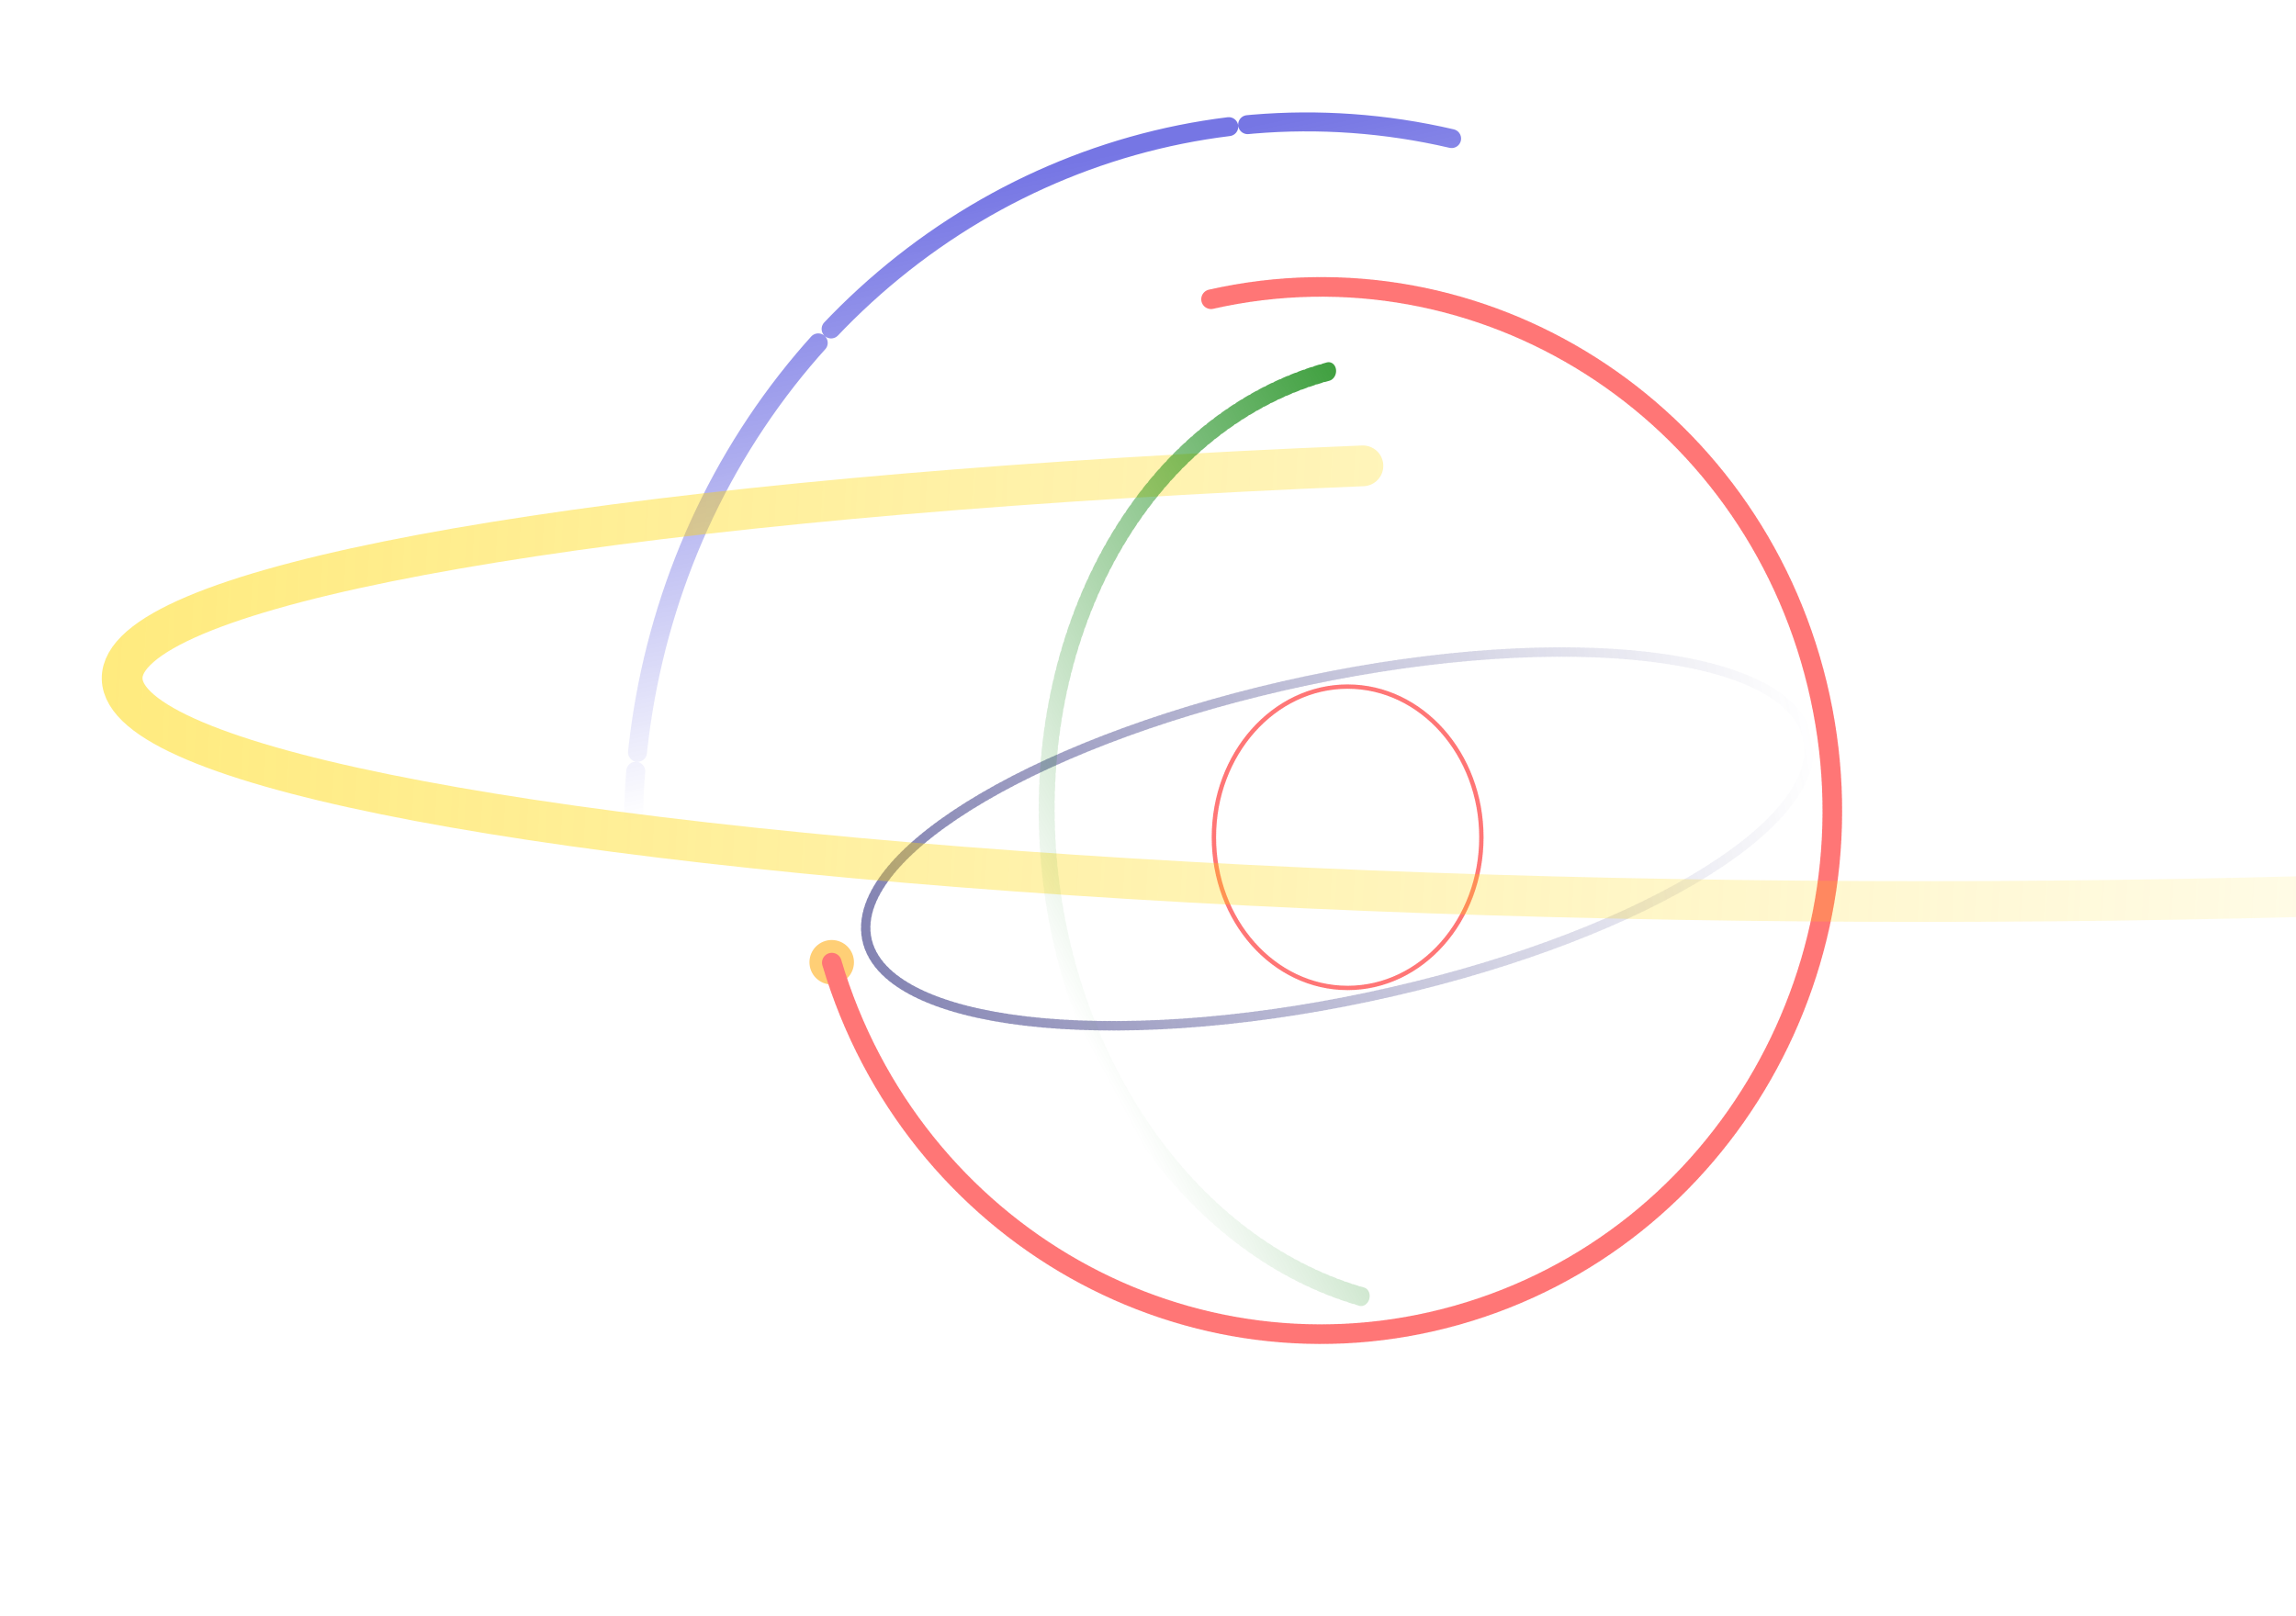
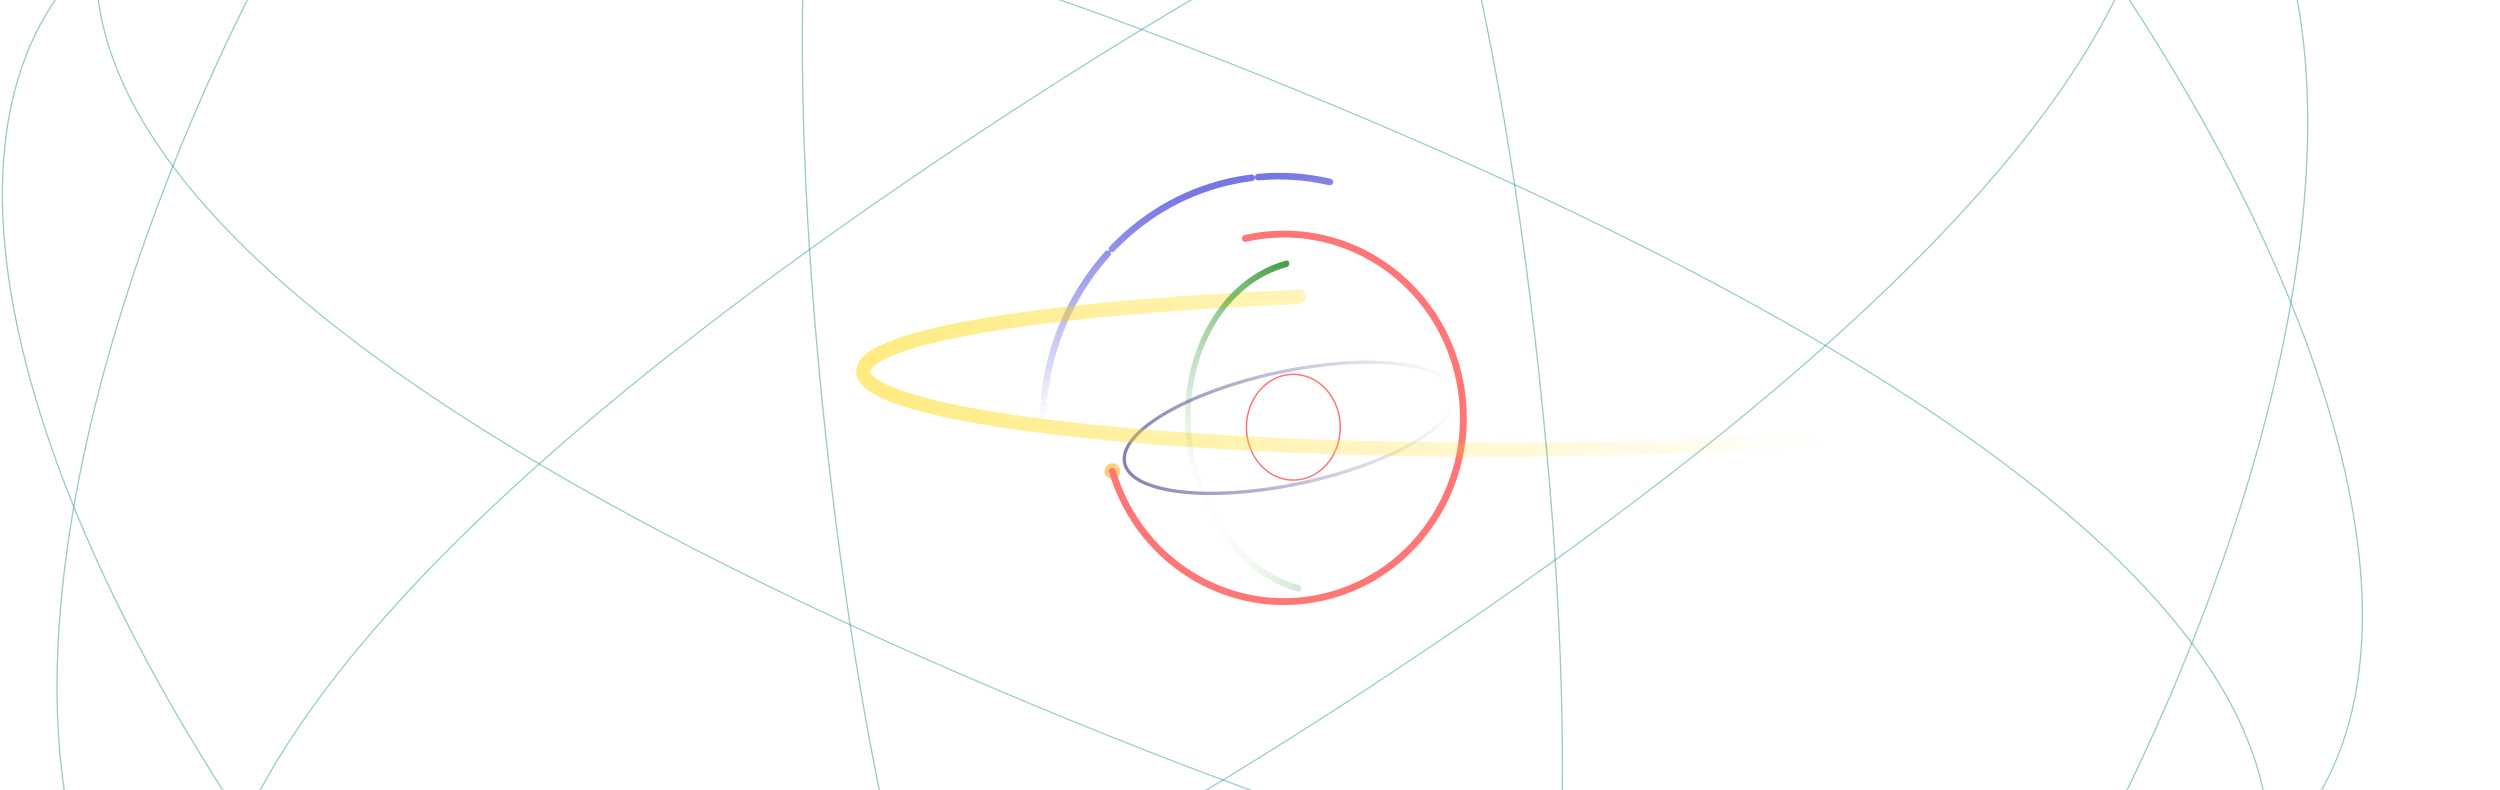
- <svg xmlns="http://www.w3.org/2000/svg" xmlns:ns2="http://www.openswatchbook.org/uri/2009/osb" xmlns:xlink="http://www.w3.org/1999/xlink" version="1.1" id="svg12366" viewBox="0 0 612.283 430.866" width="162mm" height="114mm">
+ <svg xmlns="http://www.w3.org/2000/svg" xmlns:ns2="http://www.openswatchbook.org/uri/2009/osb" xmlns:xlink="http://www.w3.org/1999/xlink" version="1.1" id="svg12366" viewBox="0 0 1900 600" width="1900" height="600">
  <defs id="defs12370">
    <marker orient="auto" refY="0" refX="0" id="marker1324" style="overflow:visible">
      <path id="path1020" d="m -2.5,-1 c 0,2.76 -2.24,5 -5,5 -2.76,0 -5,-2.24 -5,-5 0,-2.76 2.24,-5 5,-5 2.76,0 5,2.24 5,5 z" style="fill:#008000;fill-opacity:1;fill-rule:evenodd;stroke:#008000;stroke-width:1pt;stroke-opacity:1" transform="matrix(0.2,0,0,0.2,1.48,0.2)" />
    </marker>
    <linearGradient id="linearGradient1257">
      <stop style="stop-color:#008000;stop-opacity:1;" offset="0" id="stop1253" />
      <stop style="stop-color:#008000;stop-opacity:0;" offset="1" id="stop1255" />
    </linearGradient>
    <marker orient="auto" refY="0" refX="0" id="DotM" style="overflow:visible">
      <path id="path1017" d="m -2.5,-1 c 0,2.76 -2.24,5 -5,5 -2.76,0 -5,-2.24 -5,-5 0,-2.76 2.24,-5 5,-5 2.76,0 5,2.24 5,5 z" style="fill:#008000;fill-opacity:1;fill-rule:evenodd;stroke:#008000;stroke-width:1pt;stroke-opacity:1" transform="matrix(0.4,0,0,0.4,2.96,0.4)" />
    </marker>
    <linearGradient id="linearGradient867">
      <stop style="stop-color:#ffd700;stop-opacity:1;" offset="0" id="stop863" />
      <stop style="stop-color:#ffd700;stop-opacity:0;" offset="1" id="stop865" />
    </linearGradient>
    <marker orient="auto" refY="0" refX="0" id="marker26486" style="overflow:visible">
      <path id="path26484" style="fill:#006400;fill-opacity:1;fill-rule:evenodd;stroke:#006400;stroke-width:0.625;stroke-linejoin:round;stroke-opacity:1" d="M 8.719,4.034 -2.207,0.016 8.719,-4.002 c -1.745,2.372 -1.735,5.617 -6e-7,8.035 z" transform="matrix(-0.3,0,0,-0.3,0.69,0)" />
    </marker>
    <marker style="overflow:visible" id="marker26413" refX="0" refY="0" orient="auto">
      <path transform="matrix(0.8,0,0,0.8,5.92,0.8)" style="fill:#006400;fill-opacity:1;fill-rule:evenodd;stroke:#006400;stroke-width:1pt;stroke-opacity:1" d="m -2.5,-1 c 0,2.76 -2.24,5 -5,5 -2.76,0 -5,-2.24 -5,-5 0,-2.76 2.24,-5 5,-5 2.76,0 5,2.24 5,5 z" id="path26411" />
    </marker>
    <linearGradient id="linearGradient23982">
      <stop style="stop-color:#191970;stop-opacity:1;" offset="0" id="stop23978" />
      <stop style="stop-color:#191970;stop-opacity:0;" offset="1" id="stop23980" />
    </linearGradient>
    <marker orient="auto" refY="0" refX="0" id="marker22037" style="overflow:visible">
      <path id="path22035" d="m -2.5,-1 c 0,2.76 -2.24,5 -5,5 -2.76,0 -5,-2.24 -5,-5 0,-2.76 2.24,-5 5,-5 2.76,0 5,2.24 5,5 z" style="fill:#008000;fill-opacity:1;fill-rule:evenodd;stroke:#008000;stroke-width:1pt;stroke-opacity:1" transform="matrix(0.2,0,0,0.2,1.48,0.2)" />
    </marker>
    <marker style="overflow:visible" id="marker13402" refX="0" refY="0" orient="auto">
      <path transform="matrix(0.2,0,0,0.2,1.48,0.2)" style="fill:#008000;fill-opacity:1;fill-rule:evenodd;stroke:#008000;stroke-width:1pt;stroke-opacity:1" d="m -2.5,-1 c 0,2.76 -2.24,5 -5,5 -2.76,0 -5,-2.24 -5,-5 0,-2.76 2.24,-5 5,-5 2.76,0 5,2.24 5,5 z" id="path13400" />
    </marker>
    <marker orient="auto" refY="0" refX="0" id="DotS" style="overflow:visible">
      <path id="path12990" d="m -2.5,-1 c 0,2.76 -2.24,5 -5,5 -2.76,0 -5,-2.24 -5,-5 0,-2.76 2.24,-5 5,-5 2.76,0 5,2.24 5,5 z" style="fill:#ffa500;fill-opacity:1;fill-rule:evenodd;stroke:#ffa500;stroke-width:1pt;stroke-opacity:1" transform="matrix(0.2,0,0,0.2,1.48,0.2)" />
    </marker>
    <marker orient="auto" refY="0" refX="0" id="Arrow2Send" style="overflow:visible">
      <path id="path12956" style="fill:#008000;fill-opacity:1;fill-rule:evenodd;stroke:#008000;stroke-width:0.625;stroke-linejoin:round;stroke-opacity:1" d="M 8.719,4.034 -2.207,0.016 8.719,-4.002 c -1.745,2.372 -1.735,5.617 -6e-7,8.035 z" transform="matrix(-0.3,0,0,-0.3,0.69,0)" />
    </marker>
    <linearGradient id="linearGradient13282">
      <stop style="stop-color:#0000cd;stop-opacity:1;" offset="0" id="stop13278" />
      <stop style="stop-color:#0000cd;stop-opacity:0;" offset="1" id="stop13280" />
    </linearGradient>
    <marker orient="auto-start-reverse" refY="3" refX="5" id="ExperimentalArrow">
      <path id="path13176" d="M 10,3 0,6 V 0 Z" style="fill:context-stroke;stroke:#0000cd;stroke-opacity:1" />
    </marker>
    <marker style="overflow:visible" id="DistanceEnd" refX="0" refY="0" orient="auto">
      <g id="g2301" style="fill:#0000cd;fill-opacity:1;stroke:#0000cd;stroke-opacity:1">
        <path style="fill:#0000cd;fill-opacity:1;stroke:#0000cd;stroke-width:1.15;stroke-linecap:square;stroke-opacity:1" d="M 0,0 H -2" id="path2316" />
        <path style="fill:#0000cd;fill-opacity:1;fill-rule:evenodd;stroke:#0000cd;stroke-opacity:1" d="m 0,0 -13,4 4,-4 -4,-4 z" id="path2312" />
        <path style="fill:#0000cd;fill-opacity:1;stroke:#0000cd;stroke-width:1;stroke-linecap:square;stroke-opacity:1" d="M 0,-4 V 40" id="path2314" />
      </g>
    </marker>
-     <linearGradient xlink:href="#linearGradient23982" id="linearGradient23984" x1="445.543" y1="1127.304" x2="880.516" y2="1127.304" gradientUnits="userSpaceOnUse" gradientTransform="matrix(0.5956233,0,0,0.6075261,-87.4339,-392.084)" />
-     <linearGradient xlink:href="#linearGradient13282" id="linearGradient26403" x1="919.041" y1="117.007" x2="994.42" y2="532.852" gradientUnits="userSpaceOnUse" gradientTransform="matrix(0.3075603,0,0,0.3513084,83.12995,-14.1215)" />
-     <linearGradient xlink:href="#linearGradient867" id="linearGradient869" x1="51.359" y1="585.756" x2="1208.227" y2="654.079" gradientUnits="userSpaceOnUse" gradientTransform="matrix(0.6756646,0,0,0.7178653,-56.84754,-234.265)" />
+     <linearGradient xlink:href="#linearGradient23982" id="linearGradient23984" x1="445.543" y1="1127.304" x2="880.516" y2="1127.304" gradientUnits="userSpaceOnUse" gradientTransform="matrix(0.5956233,0,0,0.6075261,505.4496,-163.8228)" />
+     <linearGradient xlink:href="#linearGradient13282" id="linearGradient26403" x1="919.041" y1="117.007" x2="994.42" y2="532.852" gradientUnits="userSpaceOnUse" gradientTransform="matrix(0.3075603,0,0,0.3513084,706.6921,87.23385)" />
+     <linearGradient xlink:href="#linearGradient867" id="linearGradient869" x1="51.359" y1="585.756" x2="1208.227" y2="654.079" gradientUnits="userSpaceOnUse" gradientTransform="matrix(0.6756646,0,0,0.7178653,566.7146,-132.9096)" />
    <marker style="overflow:visible" id="SquareS" refX="0" refY="0" orient="auto">
      <path transform="scale(0.2)" style="fill:#556b2f;fill-opacity:1;fill-rule:evenodd;stroke:#556b2f;stroke-width:1pt;stroke-opacity:1" d="M -5,-5 V 5 H 5 V -5 Z" id="path1600" />
    </marker>
    <marker style="overflow:visible" id="Arrow2Lstart" refX="0" refY="0" orient="auto">
      <path transform="matrix(1.1,0,0,1.1,1.1,0)" d="M 8.719,4.034 -2.207,0.016 8.719,-4.002 c -1.745,2.372 -1.735,5.617 -6e-7,8.035 z" style="fill:#556b2f;fill-opacity:1;fill-rule:evenodd;stroke:#556b2f;stroke-width:0.625;stroke-linejoin:round;stroke-opacity:1" id="path1542" />
    </marker>
    <marker style="overflow:visible" id="Arrow1Sstart" refX="0" refY="0" orient="auto">
      <path transform="matrix(0.2,0,0,0.2,1.2,0)" style="fill:#556b2f;fill-opacity:1;fill-rule:evenodd;stroke:#556b2f;stroke-width:1pt;stroke-opacity:1" d="M 0,0 5,-5 -12.5,0 5,5 Z" id="path1536" />
    </marker>
    <marker style="overflow:visible" id="DotS-3" refX="0" refY="0" orient="auto">
      <path transform="matrix(0.2,0,0,0.2,1.48,0.2)" style="fill:#ff0000;fill-opacity:1;fill-rule:evenodd;stroke:#ff0000;stroke-width:1pt;stroke-opacity:1" d="m -2.5,-1 c 0,2.76 -2.24,5 -5,5 -2.76,0 -5,-2.24 -5,-5 0,-2.76 2.24,-5 5,-5 2.76,0 5,2.24 5,5 z" id="path1591" />
    </marker>
    <linearGradient ns2:paint="solid" id="linearGradient4064">
      <stop id="stop4062" offset="0" style="stop-color:#5a363a;stop-opacity:0.292;" />
    </linearGradient>
    <linearGradient id="linearGradient6045" ns2:paint="solid">
      <stop style="stop-color:#0080ff;stop-opacity:1;" offset="0" id="stop6043" />
    </linearGradient>
    <filter id="filter3229" style="color-interpolation-filters:sRGB">
      <feBlend id="feBlend3231" in2="BackgroundImage" mode="lighten" />
    </filter>
    <meshgradient gradientTransform="matrix(0.9955622,0,0,0.455983,5.2703825e-4,26.8114)" y="26.13" x="2.969" gradientUnits="userSpaceOnUse" id="meshgradient4738">
      <meshrow id="meshrow10297">
        <meshpatch id="meshpatch10299">
          <stop id="stop10301" style="stop-color:#ff0000;stop-opacity:1" path="c 21.076,17.681  43.707,-8.023  65.755,-18.48" />
          <stop id="stop10303" style="stop-color:#300070;stop-opacity:1" path="c -0.01,14.919  -3.638,28.024  -3.647,42.943" />
          <stop id="stop10305" style="stop-color:#309800;stop-opacity:1" path="c -21.653,0  -43.306,0  -64.958,0" />
          <stop id="stop10307" style="stop-color:#ffff00;stop-opacity:1" path="c 0,-14.845  2.85,-9.618  2.851,-24.463" />
        </meshpatch>
        <meshpatch id="meshpatch10309">
          <stop id="stop10311" path="c 5.201,-2.467  10.37,-4.085  15.479,-4.085" />
          <stop id="stop10313" style="stop-color:#00008b;stop-opacity:1" path="c -0.001,14.845  -3.801,32.184  -3.801,47.028" />
          <stop id="stop10315" style="stop-color:#008000;stop-opacity:1" path="c -5.108,0  -10.216,0  -15.325,0" />
        </meshpatch>
      </meshrow>
    </meshgradient>
    <filter id="filter10419" style="color-interpolation-filters:sRGB" x="-0.25" y="-0.25" width="1.5" height="1.5">
      <feBlend id="feBlend10397" mode="screen" result="result1" in2="SourceGraphic" />
      <feGaussianBlur id="feGaussianBlur10399" result="result6" stdDeviation="7" />
      <feComposite id="feComposite10401" result="result7" in2="result6" in="result6" operator="xor" />
      <feComposite id="feComposite10403" result="result92" in="result6" operator="atop" in2="result1" />
      <feComposite id="feComposite10405" in2="result92" operator="xor" in="result7" result="result4" />
      <feGaussianBlur id="feGaussianBlur10407" in="result4" stdDeviation="0.7" result="result3" />
      <feSpecularLighting id="feSpecularLighting10411" surfaceScale="4" specularConstant="1.5" specularExponent="50" result="result5">
        <fePointLight id="fePointLight10409" x="-5000" y="-8000" z="20000" />
      </feSpecularLighting>
      <feComposite id="feComposite10413" result="result93" in2="SourceGraphic" operator="arithmetic" k2="1" k3="1" in="result3" k1="0" k4="0" />
      <feComposite id="feComposite10415" result="result94" in2="result93" operator="atop" in="result5" />
      <feBlend id="feBlend10417" in2="result94" mode="multiply" />
      <feColorMatrix id="feColorMatrix10479" />
      <feColorMatrix id="feColorMatrix10481" />
      <feColorMatrix id="feColorMatrix10483" />
    </filter>
    <filter id="filter10505" style="color-interpolation-filters:sRGB" x="-0.25" width="1.5" y="-0.25" height="1.5">
      <feGaussianBlur id="feGaussianBlur10485" in="SourceGraphic" result="result8" stdDeviation="5" />
      <feComposite id="feComposite10487" operator="xor" in2="result8" />
      <feComposite id="feComposite10489" in2="result8" result="result16" operator="arithmetic" k2="1" k1="0" k3="0" k4="0" />
      <feComposite id="feComposite10491" in="result16" operator="xor" result="result6" in2="result16" />
      <feOffset id="feOffset10493" in="result16" result="result17" />
      <feDisplacementMap id="feDisplacementMap10495" in="result17" result="result4" scale="100" yChannelSelector="A" xChannelSelector="A" in2="result16" />
      <feComposite id="feComposite10497" k3="1" k1="1" in="SourceGraphic" operator="arithmetic" result="result2" in2="result4" k2="0" k4="0" />
      <feComposite id="feComposite10499" operator="in" in="result6" result="fbSourceGraphic" in2="result2" />
      <feComposite id="feComposite10501" result="result14" operator="in" in2="SourceGraphic" />
      <feComposite id="feComposite10503" in="result14" operator="in" in2="SourceGraphic" result="result15" />
    </filter>
-     <linearGradient xlink:href="#linearGradient1257" id="linearGradient1267" x1="930.913" y1="319.555" x2="1162.699" y2="319.555" gradientUnits="userSpaceOnUse" gradientTransform="matrix(0.8356732,0,0,0.6995448,-1099.037,192.7738)" />
+     <linearGradient xlink:href="#linearGradient1257" id="linearGradient1267" x1="930.913" y1="319.555" x2="1162.699" y2="319.555" gradientUnits="userSpaceOnUse" gradientTransform="matrix(0.8356732,0,0,0.6995448,-1609.806,663.5834)" />
  </defs>
-   <path style="opacity:0.539;fill:none;fill-opacity:1;fill-rule:evenodd;stroke:url(#linearGradient26403);stroke-width:5.057;stroke-linecap:round;stroke-linejoin:round;stroke-miterlimit:4;stroke-dasharray:121.372, 5.057;stroke-dashoffset:0;stroke-opacity:1;paint-order:fill markers stroke" id="path12919" d="m 196.352,322.136 a 179.534,189.11 0 0 1 5.318,-209.425 179.534,189.11 0 0 1 185.435,-75.748" />
-   <path d="M -221.825,256.771 A 136.332,139.645 0 0 1 -388.495,350.822 136.332,139.645 0 0 1 -484.6,182.594 136.332,139.645 0 0 1 -322.908,79.828" id="path12921" style="opacity:0.539;fill:none;fill-opacity:1;fill-rule:evenodd;stroke:#ff0000;stroke-width:5.238;stroke-linecap:round;stroke-linejoin:round;stroke-miterlimit:4;stroke-dasharray:0.524, 0.524;stroke-dashoffset:0;stroke-opacity:1;marker-start:url(#DotS);paint-order:fill markers stroke" transform="scale(-1,1)" />
-   <ellipse style="opacity:0.539;fill:none;fill-opacity:1;fill-rule:evenodd;stroke:url(#linearGradient23984);stroke-width:2.526;stroke-linecap:round;stroke-linejoin:round;stroke-miterlimit:4;stroke-dasharray:0.632, 0.632;stroke-dashoffset:0;stroke-opacity:1;paint-order:fill markers stroke" id="path22025" cx="307.482" cy="292.783" rx="128.289" ry="42.97" transform="matrix(0.9783437,-0.2069869,0.190651,0.9816579,0,0)" />
-   <ellipse style="opacity:0.539;fill:none;fill-opacity:1;fill-rule:evenodd;stroke:#ff0000;stroke-width:1.176;stroke-linecap:round;stroke-linejoin:bevel;stroke-miterlimit:4;stroke-dasharray:0.294, 0.294;stroke-dashoffset:16.88;stroke-opacity:1;paint-order:fill markers stroke" id="path24367" cx="359.379" cy="223.33" rx="35.666" ry="40.19" />
-   <path style="opacity:0.539;fill:none;fill-opacity:1;fill-rule:evenodd;stroke:url(#linearGradient869);stroke-width:10.866;stroke-linecap:round;stroke-linejoin:round;stroke-miterlimit:4;stroke-dasharray:none;stroke-dashoffset:125.8;stroke-opacity:1;paint-order:markers fill stroke" id="path853" d="M 771.254,231.132 A 480.436,59.587 0 0 1 256.454,231.263 480.436,59.587 0 0 1 36.238,173.55 480.436,59.587 0 0 1 363.454,124.258" />
-   <g style="display:none;opacity:0.99;filter:url(#filter3229)" id="layer2" transform="matrix(13.37094,0,0,14.93883,-102.3652,-591.2429)">
+   <path style="opacity:0.539;fill:none;fill-opacity:1;fill-rule:evenodd;stroke:url(#linearGradient26403);stroke-width:5.057;stroke-linecap:round;stroke-linejoin:round;stroke-miterlimit:4;stroke-dasharray:121.372, 5.057;stroke-dashoffset:0;stroke-opacity:1;paint-order:fill markers stroke" id="path12919" d="m 819.914,423.491 a 179.534,189.11 0 0 1 5.318,-209.425 179.534,189.11 0 0 1 185.435,-75.748" />
+   <path d="m -845.387,358.126 a 136.332,139.645 0 0 1 -166.671,94.051 136.332,139.645 0 0 1 -96.105,-168.228 136.332,139.645 0 0 1 161.692,-102.765" id="path12921" style="opacity:0.539;fill:none;fill-opacity:1;fill-rule:evenodd;stroke:#ff0000;stroke-width:5.238;stroke-linecap:round;stroke-linejoin:round;stroke-miterlimit:4;stroke-dasharray:0.524, 0.524;stroke-dashoffset:0;stroke-opacity:1;marker-start:url(#DotS);paint-order:fill markers stroke" transform="scale(-1,1)" />
+   <ellipse style="opacity:0.539;fill:none;fill-opacity:1;fill-rule:evenodd;stroke:url(#linearGradient23984);stroke-width:2.526;stroke-linecap:round;stroke-linejoin:round;stroke-miterlimit:4;stroke-dasharray:0.632, 0.632;stroke-dashoffset:0;stroke-opacity:1;paint-order:fill markers stroke" id="path22025" cx="900.365" cy="521.044" rx="128.289" ry="42.97" transform="matrix(0.9783437,-0.2069869,0.190651,0.9816579,0,0)" />
+   <ellipse style="opacity:0.539;fill:none;fill-opacity:1;fill-rule:evenodd;stroke:#ff0000;stroke-width:1.176;stroke-linecap:round;stroke-linejoin:bevel;stroke-miterlimit:4;stroke-dasharray:0.294, 0.294;stroke-dashoffset:16.88;stroke-opacity:1;paint-order:fill markers stroke" id="path24367" cx="982.941" cy="324.685" rx="35.666" ry="40.19" />
+   <path style="opacity:0.539;fill:none;fill-opacity:1;fill-rule:evenodd;stroke:url(#linearGradient869);stroke-width:10.866;stroke-linecap:round;stroke-linejoin:round;stroke-miterlimit:4;stroke-dasharray:none;stroke-dashoffset:125.8;stroke-opacity:1;paint-order:markers fill stroke" id="path853" d="M 1394.816,332.488 A 480.436,59.587 0 0 1 880.016,332.619 480.436,59.587 0 0 1 659.8,274.906 480.436,59.587 0 0 1 987.016,225.613" />
+   <g style="display:none;opacity:0.99;filter:url(#filter3229)" id="layer2" transform="matrix(13.37094,0,0,14.93883,-102.3652,-422.1091)">
    <rect style="display:inline;opacity:1;fill:#ffd700;fill-opacity:1;stroke:none;stroke-width:0.07;stroke-miterlimit:4;stroke-dasharray:none;stroke-opacity:1;paint-order:stroke markers fill" id="rect2779" width="7.698" height="25.332" x="22.833" y="0.035" ry="0" />
    <rect style="display:inline;opacity:1;fill:#008000;fill-opacity:1;stroke:none;stroke-width:0.07;stroke-miterlimit:4;stroke-dasharray:none;stroke-opacity:1;paint-order:stroke markers fill" id="rect2833" width="7.698" height="25.332" x="46.868" y="0.021" ry="0" />
    <rect style="display:inline;opacity:1;fill:#ffd700;fill-opacity:1;stroke:none;stroke-width:0.07;stroke-miterlimit:4;stroke-dasharray:none;stroke-opacity:1;paint-order:stroke markers fill" id="rect2777" width="7.698" height="25.332" x="5.583" y="0.026" ry="0" />
    <rect style="display:inline;opacity:1;fill:#ff0000;fill-opacity:1;stroke:none;stroke-width:0.07;stroke-miterlimit:4;stroke-dasharray:none;stroke-opacity:1;paint-order:stroke markers fill" id="rect2745" width="7.698" height="25.332" x="14.857" y="24.671" ry="0" />
    <rect style="display:inline;opacity:1;fill:#ffd700;fill-opacity:1;stroke:none;stroke-width:0.07;stroke-miterlimit:4;stroke-dasharray:none;stroke-opacity:1;paint-order:stroke markers fill" id="rect2751" width="7.698" height="25.332" x="27.297" y="24.701" ry="0" />
    <rect ry="0" y="24.506" x="33.203" height="25.52" width="7.698" id="rect2753" style="display:inline;opacity:1;fill:#191970;fill-opacity:1;stroke:none;stroke-width:0.07;stroke-miterlimit:4;stroke-dasharray:none;stroke-opacity:1;paint-order:stroke markers fill" />
    <rect ry="0" y="0.021" x="36.53" height="25.52" width="7.698" id="rect2757" style="display:inline;opacity:1;fill:#191970;fill-opacity:1;stroke:none;stroke-width:0.07;stroke-miterlimit:4;stroke-dasharray:none;stroke-opacity:1;paint-order:stroke markers fill" />
    <rect style="display:inline;opacity:1;fill:#ffd700;fill-opacity:1;stroke:none;stroke-width:0.07;stroke-miterlimit:4;stroke-dasharray:none;stroke-opacity:1;paint-order:stroke markers fill" id="rect2761" width="7.698" height="25.332" x="53.949" y="24.666" ry="0" />
    <rect ry="0" y="-0.008" x="53.104" height="25.625" width="7.698" id="rect3154" style="display:inline;opacity:1;fill:#000080;fill-opacity:1;stroke:none;stroke-width:0.07;stroke-miterlimit:4;stroke-dasharray:none;stroke-opacity:1;paint-order:stroke markers fill" />
    <rect style="display:inline;opacity:1;fill:#000080;fill-opacity:1;stroke:none;stroke-width:0.07;stroke-miterlimit:4;stroke-dasharray:none;stroke-opacity:1;paint-order:stroke markers fill" id="rect2819" width="7.698" height="25.478" x="57.088" y="0.006" ry="0" />
    <rect style="display:inline;opacity:1;fill:#008000;fill-opacity:1;stroke:none;stroke-width:0.075;stroke-miterlimit:4;stroke-dasharray:none;stroke-opacity:1;paint-order:stroke markers fill" id="rect2763" width="8.761" height="25.332" x="52.888" y="10.918" ry="0" />
    <rect ry="0" y="0.008" x="64.769" height="25.206" width="7.698" id="rect2809" style="display:inline;opacity:1;fill:#ffd700;fill-opacity:1;stroke:none;stroke-width:0.07;stroke-miterlimit:4;stroke-dasharray:none;stroke-opacity:1;paint-order:stroke markers fill" />
    <rect ry="0" y="24.735" x="61.13" height="25.268" width="7.698" id="rect2831" style="display:inline;opacity:1;fill:#ff0000;fill-opacity:1;stroke:none;stroke-width:0.07;stroke-miterlimit:4;stroke-dasharray:none;stroke-opacity:1;paint-order:stroke markers fill" />
    <rect ry="0" y="24.721" x="64.958" height="25.29" width="7.698" id="rect2765" style="display:inline;opacity:1;fill:#ff0000;fill-opacity:1;stroke:none;stroke-width:0.07;stroke-miterlimit:4;stroke-dasharray:none;stroke-opacity:1;paint-order:stroke markers fill" />
    <rect style="display:inline;opacity:1;fill:#191970;fill-opacity:1;stroke:none;stroke-width:0.07;stroke-miterlimit:4;stroke-dasharray:none;stroke-opacity:1;paint-order:stroke markers fill" id="rect2829" width="7.698" height="25.52" x="36.803" y="9.773" ry="0" />
    <rect style="display:inline;opacity:1;fill:#191970;fill-opacity:1;stroke:none;stroke-width:0.07;stroke-miterlimit:4;stroke-dasharray:none;stroke-opacity:1;paint-order:stroke markers fill" id="rect2835" width="7.698" height="25.52" x="39.256" y="0.001" ry="0" />
    <rect ry="0" y="7.253" x="28.861" height="25.332" width="7.698" id="rect2837" style="display:inline;opacity:1;fill:#ffd700;fill-opacity:1;stroke:none;stroke-width:0.07;stroke-miterlimit:4;stroke-dasharray:none;stroke-opacity:1;paint-order:stroke markers fill" />
    <rect ry="0" y="24.711" x="22.85" height="25.332" width="7.698" id="rect2839" style="display:inline;opacity:1;fill:#ffd700;fill-opacity:1;stroke:none;stroke-width:0.07;stroke-miterlimit:4;stroke-dasharray:none;stroke-opacity:1;paint-order:stroke markers fill" />
    <rect style="display:inline;opacity:1;fill:#191970;fill-opacity:1;stroke:none;stroke-width:0.07;stroke-miterlimit:4;stroke-dasharray:none;stroke-opacity:1;paint-order:stroke markers fill" id="rect2747" width="7.698" height="25.52" x="39.312" y="24.543" ry="0" />
    <rect ry="0" y="-0.014" x="-0.105" height="25.332" width="7.698" id="rect2741" style="display:inline;opacity:1;fill:#008000;fill-opacity:1;stroke:none;stroke-width:0.07;stroke-miterlimit:4;stroke-dasharray:none;stroke-opacity:1;paint-order:stroke markers fill" />
    <rect ry="0" y="24.772" x="-0.089" height="25.332" width="7.698" id="rect2749" style="display:inline;opacity:1;fill:#ffd700;fill-opacity:1;stroke:none;stroke-width:0.07;stroke-miterlimit:4;stroke-dasharray:none;stroke-opacity:1;paint-order:stroke markers fill" />
    <rect ry="0" y="24.514" x="46.962" height="25.567" width="7.698" id="rect2787" style="display:inline;opacity:1;fill:#008000;fill-opacity:1;stroke:none;stroke-width:0.07;stroke-miterlimit:4;stroke-dasharray:none;stroke-opacity:1;paint-order:stroke markers fill" />
    <rect ry="0" y="0.029" x="20.441" height="25.332" width="8.362" id="rect2767" style="display:inline;opacity:1;fill:#ff0000;fill-opacity:1;stroke:none;stroke-width:0.073;stroke-miterlimit:4;stroke-dasharray:none;stroke-opacity:1;paint-order:stroke markers fill" />
    <rect ry="0" y="24.763" x="20.405" height="25.332" width="9.026" id="rect2771" style="display:inline;opacity:1;fill:#ff0000;fill-opacity:1;stroke:none;stroke-width:0.076;stroke-miterlimit:4;stroke-dasharray:none;stroke-opacity:1;paint-order:stroke markers fill" />
    <rect ry="0" y="-0" x="13.12" height="25.332" width="7.698" id="rect2775" style="display:inline;opacity:1;fill:#ff0000;fill-opacity:1;stroke:none;stroke-width:0.07;stroke-miterlimit:4;stroke-dasharray:none;stroke-opacity:1;paint-order:stroke markers fill" />
    <rect style="display:inline;opacity:1;fill:#ffd700;fill-opacity:1;stroke:none;stroke-width:0.07;stroke-miterlimit:4;stroke-dasharray:none;stroke-opacity:1;paint-order:stroke markers fill" id="rect3128" width="7.698" height="25.332" x="5" y="24.772" ry="0" />
    <rect ry="0" y="24.765" x="12.595" height="25.332" width="7.698" id="rect3130" style="display:inline;opacity:1;fill:#ff0000;fill-opacity:1;stroke:none;stroke-width:0.07;stroke-miterlimit:4;stroke-dasharray:none;stroke-opacity:1;paint-order:stroke markers fill" />
    <rect ry="0" y="0.024" x="72.388" height="25.332" width="7.635" id="rect3152" style="display:inline;opacity:1;fill:#ff0000;fill-opacity:1;stroke:none;stroke-width:0.07;stroke-miterlimit:4;stroke-dasharray:none;stroke-opacity:1;paint-order:stroke markers fill" />
    <rect ry="0" y="24.984" x="72.317" height="25.08" width="7.698" id="rect2789" style="display:inline;opacity:1;fill:#008000;fill-opacity:1;stroke:none;stroke-width:0.07;stroke-miterlimit:4;stroke-dasharray:none;stroke-opacity:1;paint-order:stroke markers fill" />
    <rect style="display:inline;opacity:1;fill:#191970;fill-opacity:1;stroke:none;stroke-width:0.07;stroke-miterlimit:4;stroke-dasharray:none;stroke-opacity:1;paint-order:stroke markers fill" id="rect2795" width="7.698" height="25.583" x="7.309" y="24.52" ry="0" />
    <rect ry="0" y="24.772" x="29.266" height="25.267" width="7.698" id="rect2821" style="display:inline;opacity:1;fill:#191970;fill-opacity:1;stroke:none;stroke-width:0.07;stroke-miterlimit:4;stroke-dasharray:none;stroke-opacity:1;paint-order:stroke markers fill" />
    <rect style="display:inline;opacity:1;fill:#ffd700;fill-opacity:1;stroke:none;stroke-width:0.081;stroke-miterlimit:4;stroke-dasharray:none;stroke-opacity:1;paint-order:stroke markers fill" id="rect2755" width="9.026" height="28.785" x="29.179" y="0.03" ry="0" />
  </g>
-   <g id="layer1-67" transform="matrix(13.37094,0,0,14.93883,-681.4631,-468.5202)" />
-   <g style="opacity:1" id="layer6" transform="matrix(13.37094,0,0,14.93883,-681.4631,-468.5202)">
+   <g id="layer1-67" transform="matrix(13.37094,0,0,14.93883,-681.4631,-299.3863)" />
+   <g style="opacity:1" id="layer6" transform="matrix(13.37094,0,0,14.93883,-681.4631,-299.3863)">
    <path id="path3269" d="m 80.045,29.575 -4.375,1.136 -9.104,1.516 -10.996,4.874 -15.607,2.274 -10.76,2.924 -16.08,1.083 -12.887,3.899 -0.118,0.015 V 49.881 H 80.045 Z" style="display:none;opacity:1;fill:url(#meshgradient4738);fill-opacity:1;stroke:none;stroke-width:0.047;stroke-miterlimit:4;stroke-dasharray:none;stroke-opacity:1;paint-order:stroke markers fill" />
  </g>
-   <path style="opacity:1;fill:none;fill-opacity:0.492;fill-rule:nonzero;stroke:url(#linearGradient1267);stroke-width:4.664;stroke-linecap:round;stroke-linejoin:round;stroke-miterlimit:4;stroke-dasharray:1.166, 1.166;stroke-dashoffset:0;stroke-opacity:1;paint-order:markers fill stroke" id="path951" d="m -270.295,300.657 a 106.671,122.401 0 0 1 125.593,51.229 106.671,122.401 0 0 1 -16.017,151.84" transform="matrix(-0.7881583,0.6154726,0.4693954,0.8829881,0,0)" />
+   <path style="opacity:1;fill:none;fill-opacity:0.492;fill-rule:nonzero;stroke:url(#linearGradient1267);stroke-width:4.664;stroke-linecap:round;stroke-linejoin:round;stroke-miterlimit:4;stroke-dasharray:1.166, 1.166;stroke-dashoffset:0;stroke-opacity:1;paint-order:markers fill stroke" id="path951" d="m -781.063,771.466 a 106.671,122.401 0 0 1 125.593,51.229 106.671,122.401 0 0 1 -16.017,151.84" transform="matrix(-0.7881583,0.6154726,0.4693954,0.8829881,0,0)" />
+   <path style="fill:none;stroke:#008080;stroke-width:2.6;stroke-linejoin:round;stroke-miterlimit:4;stroke-dasharray:0.26, 0.26;stroke-dashoffset:0;opacity:0.814" id="path4216" d="M 940.673,1224.343 C 6600.177,-2842.367 -6104.416,-1574.364 247.21,1293.555 6598.836,4161.475 -851.583,-6207.024 -159.461,727.605 532.661,7662.234 5786.835,-3974.267 127.331,92.442 -5532.173,4159.152 7172.42,2891.149 820.794,23.23 -5530.832,-2844.689 1919.587,7523.809 1227.465,589.181 535.343,-6345.449 -4718.831,5291.053 940.673,1224.343 Z" transform="matrix(0.3906153,0,0,0.360076,690.0184,70.53665)" />
</svg>
